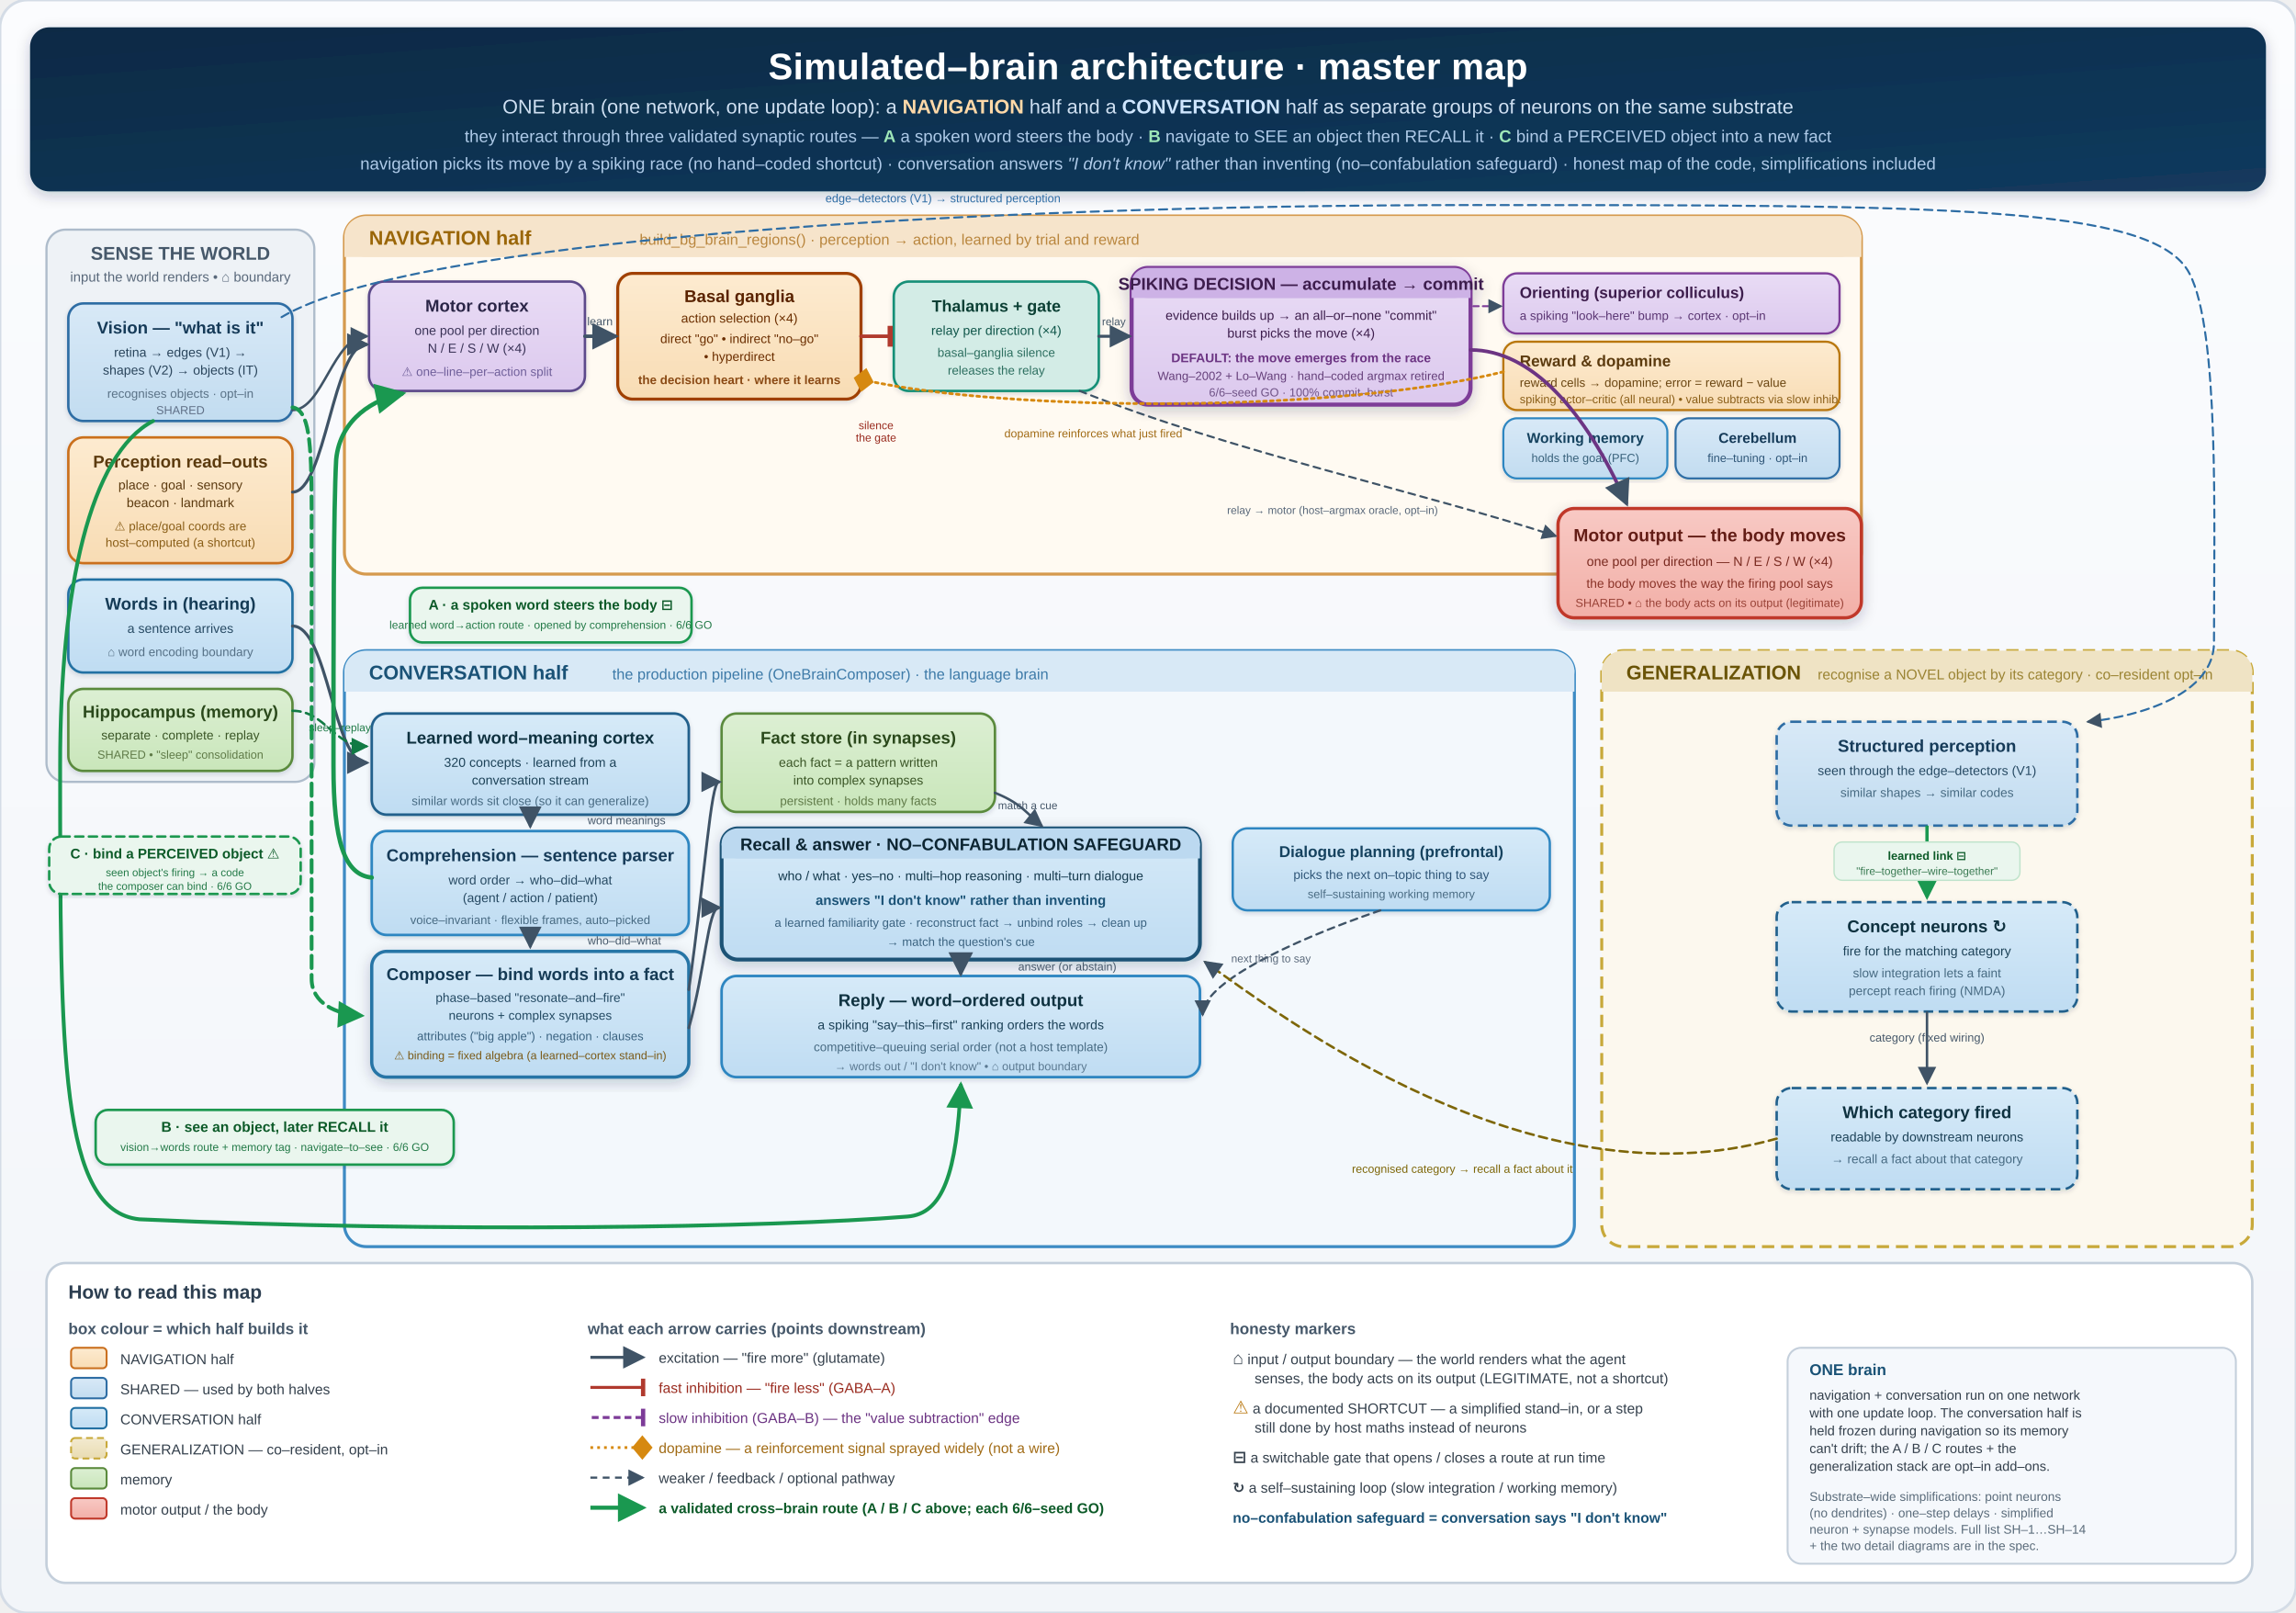
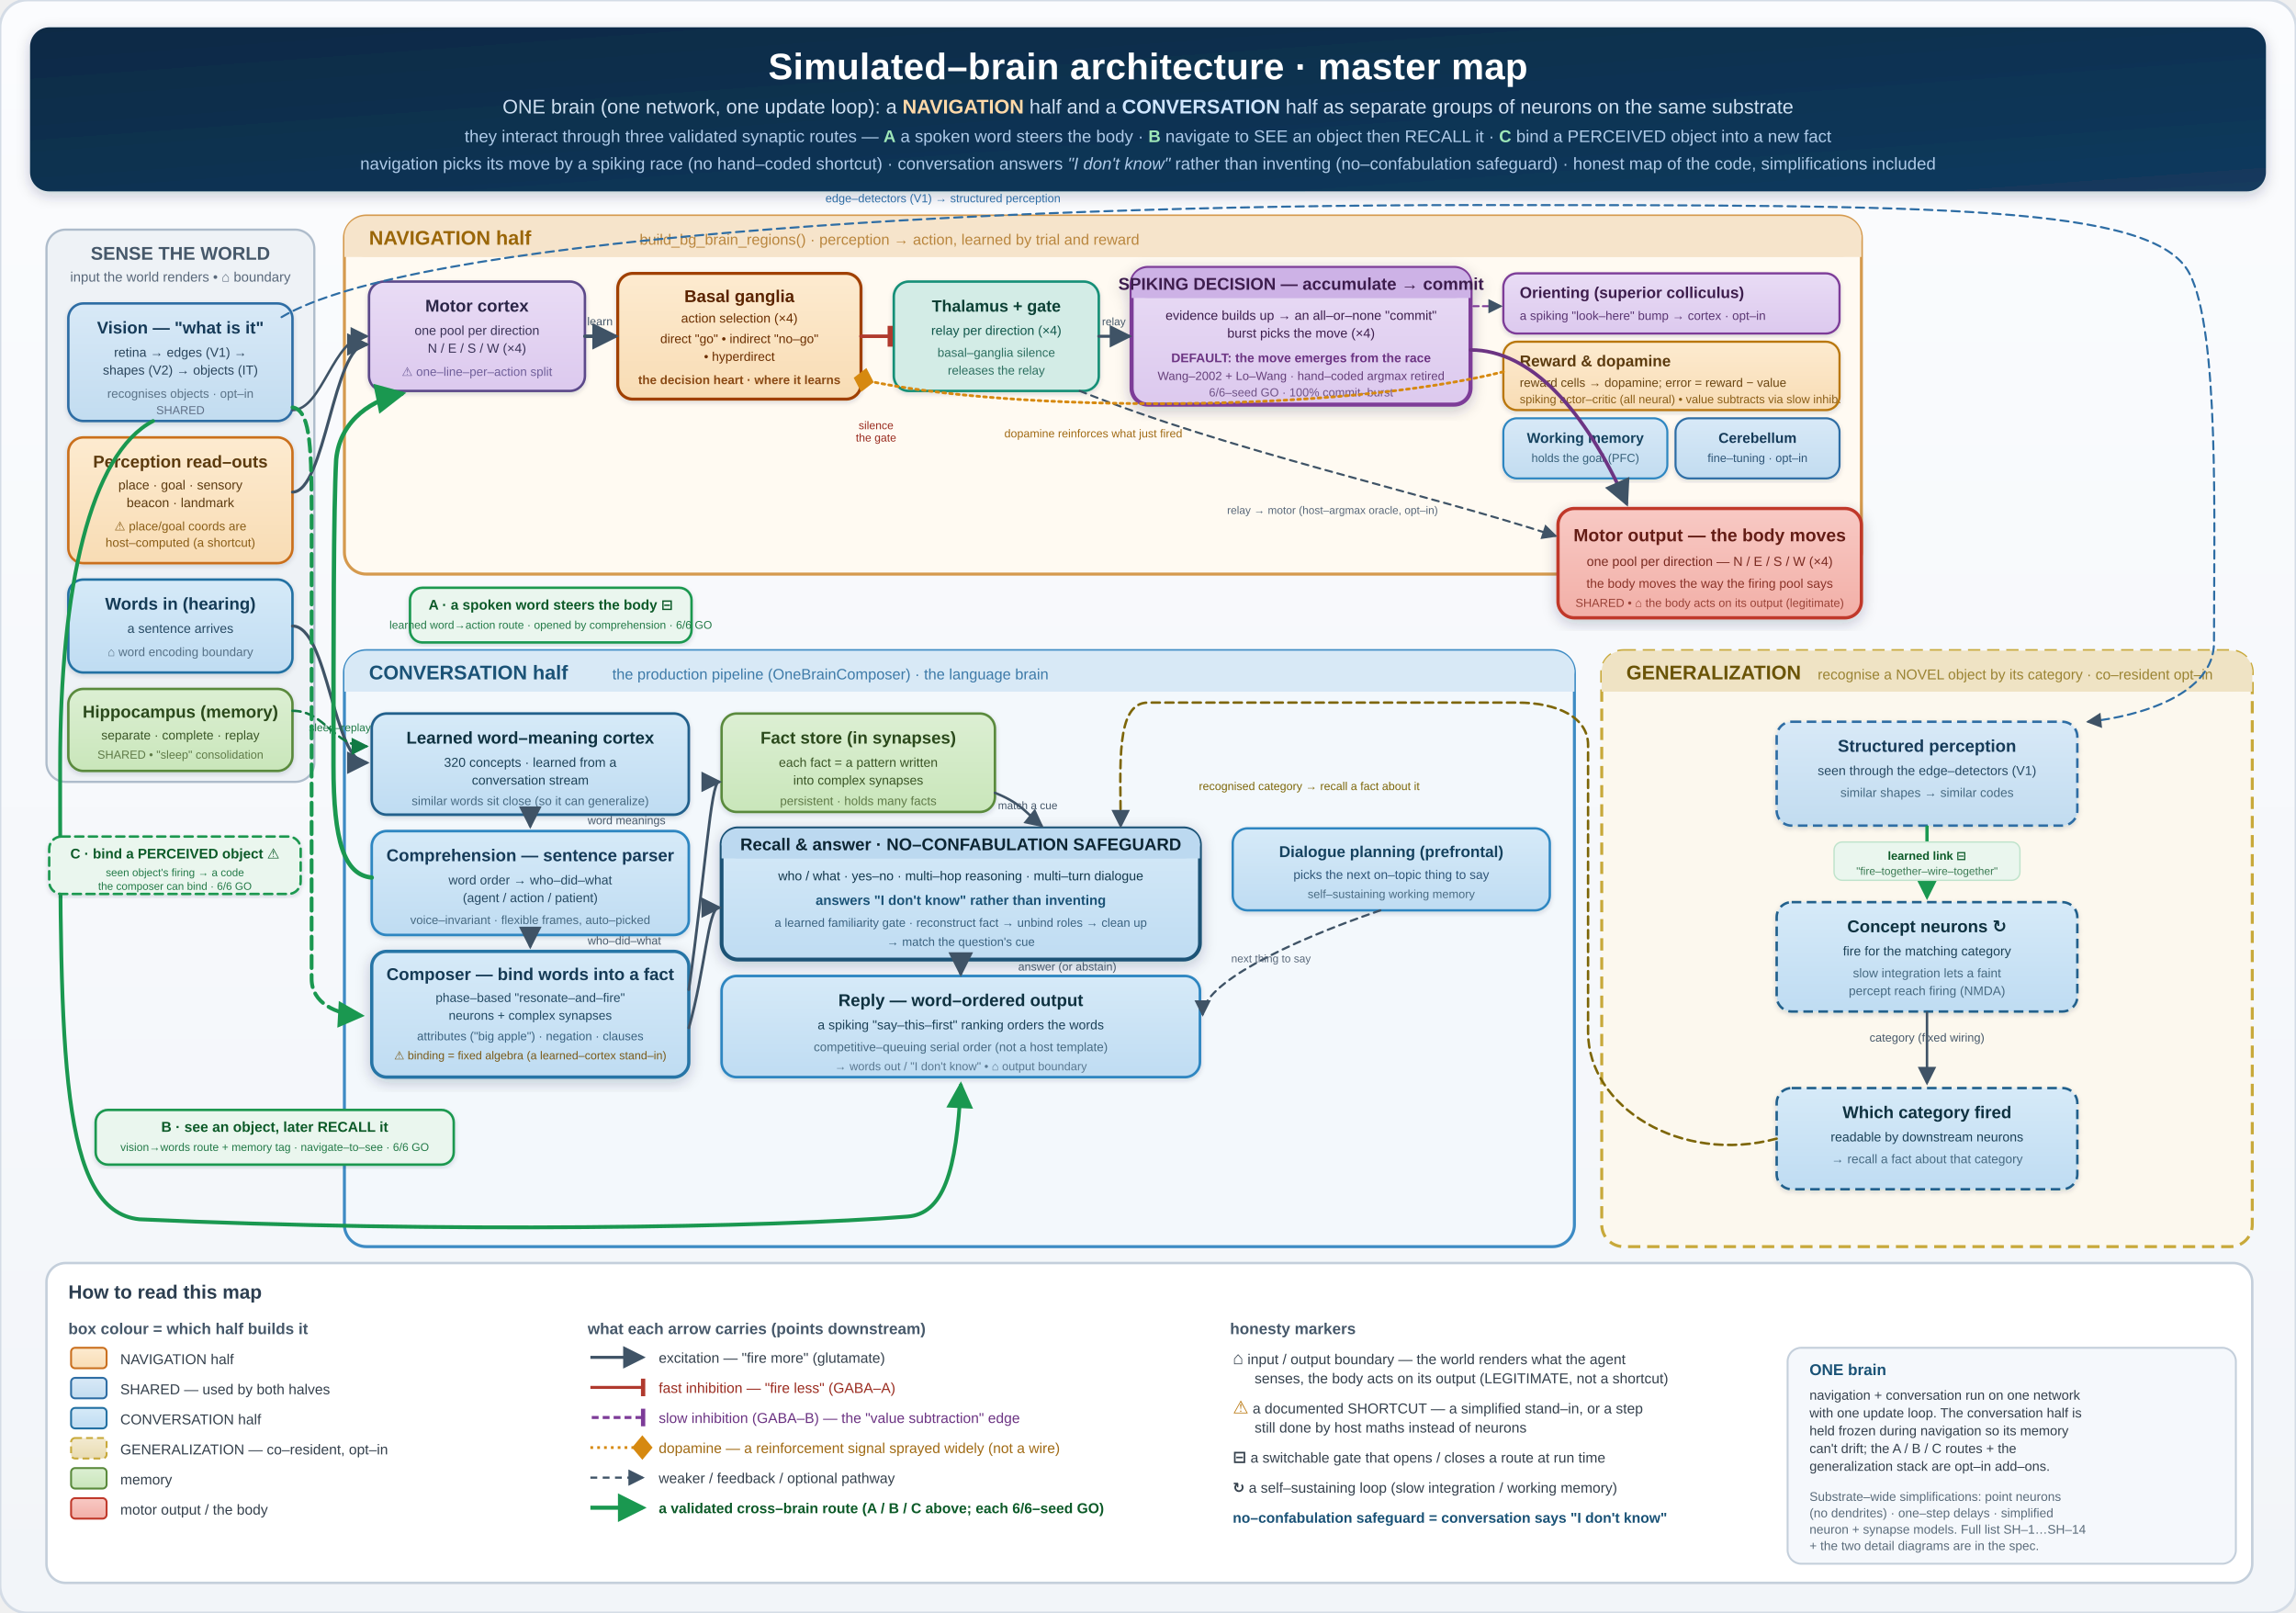
<svg xmlns="http://www.w3.org/2000/svg" viewBox="0 0 1680 1180" font-family="'Segoe UI','Helvetica Neue',Arial,sans-serif">
  <defs>
    <linearGradient id="gNav" x1="0" y1="0" x2="0" y2="1">
      <stop offset="0" stop-color="#fdebd0" />
      <stop offset="1" stop-color="#f8dcb4" />
    </linearGradient>
    <linearGradient id="gDec" x1="0" y1="0" x2="0" y2="1">
      <stop offset="0" stop-color="#e9dcf5" />
      <stop offset="1" stop-color="#dcc9ee" />
    </linearGradient>
    <linearGradient id="gMem" x1="0" y1="0" x2="0" y2="1">
      <stop offset="0" stop-color="#dcefd3" />
      <stop offset="1" stop-color="#c9e6ba" />
    </linearGradient>
    <linearGradient id="gPer" x1="0" y1="0" x2="0" y2="1">
      <stop offset="0" stop-color="#d8e9f7" />
      <stop offset="1" stop-color="#c2dcf0" />
    </linearGradient>
    <linearGradient id="gLang" x1="0" y1="0" x2="0" y2="1">
      <stop offset="0" stop-color="#d6eaf8" />
      <stop offset="1" stop-color="#bfdcf2" />
    </linearGradient>
    <linearGradient id="gMot" x1="0" y1="0" x2="0" y2="1">
      <stop offset="0" stop-color="#f8c9c4" />
      <stop offset="1" stop-color="#f2afa7" />
    </linearGradient>
    <linearGradient id="gGen" x1="0" y1="0" x2="0" y2="1">
      <stop offset="0" stop-color="#f3ead0" />
      <stop offset="1" stop-color="#e9dcb2" />
    </linearGradient>
    <linearGradient id="gHero" x1="0" y1="0" x2="1" y2="1">
      <stop offset="0" stop-color="#0b2a45" />
      <stop offset="1" stop-color="#123a5e" />
    </linearGradient>
    <linearGradient id="gPage" x1="0" y1="0" x2="0" y2="1">
      <stop offset="0" stop-color="#fbfcfe" />
      <stop offset="1" stop-color="#f2f5f9" />
    </linearGradient>
    <marker id="arrEx" viewBox="0 0 10 10" refX="8.5" refY="5" markerWidth="7.5" markerHeight="7.5" orient="auto">
      <path d="M0,0 L10,5 L0,10 z" fill="#3f5366" />
    </marker>
    <marker id="arrInh" viewBox="0 0 10 10" refX="1.5" refY="5" markerWidth="6.5" markerHeight="9" orient="auto">
      <rect x="0" y="0.5" width="2.2" height="9" fill="#b03a2e" />
    </marker>
    <marker id="arrSlow" viewBox="0 0 10 10" refX="1.5" refY="5" markerWidth="6.5" markerHeight="9" orient="auto">
      <rect x="0" y="0.5" width="2.2" height="9" fill="#7d3c98" />
    </marker>
    <marker id="arrDA" viewBox="0 0 12 12" refX="6" refY="6" markerWidth="9" markerHeight="9" orient="auto">
      <path d="M6,0 L11,6 L6,12 L1,6 z" fill="#d68910" />
    </marker>
    <marker id="arrX" viewBox="0 0 10 10" refX="8.5" refY="5" markerWidth="7" markerHeight="7" orient="auto">
      <path d="M0,0 L10,5 L0,10 z" fill="#1a9850" />
    </marker>
    <marker id="arrXr" viewBox="0 0 10 10" refX="8.5" refY="5" markerWidth="7" markerHeight="7" orient="auto">
      <path d="M0,0 L10,5 L0,10 z" fill="#117a44" />
    </marker>
    <filter id="soft" x="-8%" y="-8%" width="116%" height="116%">
      <feDropShadow dx="0" dy="1.4" stdDeviation="1.8" flood-color="#1a2a3a" flood-opacity="0.16" />
    </filter>
    <filter id="softLg" x="-12%" y="-12%" width="124%" height="124%">
      <feDropShadow dx="0" dy="3" stdDeviation="5" flood-color="#0b2240" flood-opacity="0.22" />
    </filter>
  </defs>
  <rect x="0" y="0" width="1680" height="1180" rx="20" fill="url(#gPage)" stroke="#d4dce6" stroke-width="2" />
  <g>
    <rect x="22" y="20" width="1636" height="120" rx="14" fill="url(#gHero)" filter="url(#softLg)" />
    <text x="840" y="58" text-anchor="middle" font-size="27" font-weight="700" fill="#ffffff" letter-spacing="0.2">Simulated–brain architecture · master map</text>
    <text x="840" y="83" text-anchor="middle" font-size="14.5" fill="#cfe0f2">ONE brain (one network, one update loop): a <tspan font-weight="700" fill="#ffd9a8">NAVIGATION</tspan> half and a <tspan font-weight="700" fill="#cfe6ff">CONVERSATION</tspan> half as separate groups of neurons on the same substrate</text>
    <text x="840" y="104" text-anchor="middle" font-size="12.5" fill="#aecae8">they interact through three validated synaptic routes — <tspan font-weight="700" fill="#9ee7b8">A</tspan> a spoken word steers the body · <tspan font-weight="700" fill="#9ee7b8">B</tspan> navigate to SEE an object then RECALL it · <tspan font-weight="700" fill="#9ee7b8">C</tspan> bind a PERCEIVED object into a new fact</text>
    <text x="840" y="124" text-anchor="middle" font-size="12.5" fill="#aecae8">navigation picks its move by a spiking race (no hand–coded shortcut) · conversation answers <tspan font-style="italic">"I don't know"</tspan> rather than inventing (no–confabulation safeguard) · honest map of the code, simplifications included</text>
  </g>
  <g>
    <rect x="34" y="168" width="196" height="404" rx="14" fill="#eef2f6" stroke="#aebccb" stroke-width="1.6" />
    <text x="132" y="190" text-anchor="middle" font-size="13.5" font-weight="700" fill="#46586a">SENSE THE WORLD</text>
    <text x="132" y="206" text-anchor="middle" font-size="10" fill="#59687a">input the world renders • ⌂ boundary</text>
    <g filter="url(#soft)">
      <rect x="50" y="222" width="164" height="86" rx="11" fill="url(#gPer)" stroke="#2e6da4" stroke-width="1.8" />
      <text x="132" y="244" text-anchor="middle" font-size="12.5" font-weight="700" fill="#163a59">Vision — "what is it"</text>
      <text x="132" y="261" text-anchor="middle" font-size="9.5" fill="#2a455c">retina → edges (V1) →</text>
      <text x="132" y="274" text-anchor="middle" font-size="9.5" fill="#2a455c">shapes (V2) → objects (IT)</text>
      <text x="132" y="291" text-anchor="middle" font-size="9" fill="#5a7287">recognises objects · opt–in</text>
      <text x="132" y="303" text-anchor="middle" font-size="8.5" fill="#5f6f86">SHARED</text>
    </g>
    <g filter="url(#soft)">
      <rect x="50" y="320" width="164" height="92" rx="11" fill="url(#gNav)" stroke="#ca6f1e" stroke-width="1.8" />
      <text x="132" y="342" text-anchor="middle" font-size="12.5" font-weight="700" fill="#5b3a10">Perception read–outs</text>
      <text x="132" y="358" text-anchor="middle" font-size="9.5" fill="#5b3a10">place · goal · sensory</text>
      <text x="132" y="371" text-anchor="middle" font-size="9.5" fill="#5b3a10">beacon · landmark</text>
      <text x="132" y="388" text-anchor="middle" font-size="9" fill="#8a5e18">⚠ place/goal coords are</text>
      <text x="132" y="400" text-anchor="middle" font-size="9" fill="#8a5e18">host–computed (a shortcut)</text>
    </g>
    <g filter="url(#soft)">
      <rect x="50" y="424" width="164" height="68" rx="11" fill="url(#gLang)" stroke="#2471a3" stroke-width="1.8" />
      <text x="132" y="446" text-anchor="middle" font-size="12.5" font-weight="700" fill="#123a55">Words in (hearing)</text>
      <text x="132" y="463" text-anchor="middle" font-size="9.5" fill="#274a63">a sentence arrives</text>
      <text x="132" y="480" text-anchor="middle" font-size="9" fill="#557086">⌂ word encoding boundary</text>
    </g>
    <g filter="url(#soft)">
      <rect x="50" y="504" width="164" height="60" rx="11" fill="url(#gMem)" stroke="#5a8a3c" stroke-width="1.8" />
      <text x="132" y="525" text-anchor="middle" font-size="12.5" font-weight="700" fill="#2c4a1c">Hippocampus (memory)</text>
      <text x="132" y="541" text-anchor="middle" font-size="9.3" fill="#3a5526">separate · complete · replay</text>
      <text x="132" y="555" text-anchor="middle" font-size="8.5" fill="#5f7a47">SHARED • "sleep" consolidation</text>
    </g>
  </g>
  <g>
    <rect x="252" y="158" width="1110" height="262" rx="16" fill="#fffaf2" stroke="#d59a4e" stroke-width="2.2" />
    <rect x="252" y="158" width="1110" height="30" rx="16" fill="#f6e4cb" />
    <rect x="252" y="172" width="1110" height="16" fill="#f6e4cb" />
    <text x="270" y="179" font-size="14.5" font-weight="700" fill="#9a6608">NAVIGATION half</text>
    <text x="468" y="179" font-size="11" fill="#b9863e">build_bg_brain_regions()  ·  perception → action, learned by trial and reward</text>
    <g filter="url(#soft)">
      <rect x="270" y="206" width="158" height="80" rx="11" fill="url(#gDec)" stroke="#5b4a8a" stroke-width="1.8" />
      <text x="349" y="228" text-anchor="middle" font-size="12.5" font-weight="700" fill="#2c2547">Motor cortex</text>
      <text x="349" y="245" text-anchor="middle" font-size="9.5" fill="#3a3357">one pool per direction</text>
      <text x="349" y="258" text-anchor="middle" font-size="9.5" fill="#3a3357">N / E / S / W  (×4)</text>
      <text x="349" y="275" text-anchor="middle" font-size="9" fill="#6f5f9a">⚠ one–line–per–action split</text>
    </g>
    <g filter="url(#soft)">
      <rect x="452" y="200" width="178" height="92" rx="11" fill="url(#gNav)" stroke="#a04000" stroke-width="2.2" />
      <text x="541" y="221" text-anchor="middle" font-size="12.5" font-weight="700" fill="#5a2400">Basal ganglia</text>
      <text x="541" y="236" text-anchor="middle" font-size="9.5" fill="#6b2e00">action selection (×4)</text>
      <text x="541" y="251" text-anchor="middle" font-size="9.3" fill="#6b2e00">direct "go" • indirect "no–go"</text>
      <text x="541" y="264" text-anchor="middle" font-size="9.3" fill="#6b2e00">• hyperdirect</text>
      <text x="541" y="281" text-anchor="middle" font-size="9" font-weight="700" fill="#8a4a14">the decision heart · where it learns</text>
    </g>
    <g filter="url(#soft)">
      <rect x="654" y="206" width="150" height="80" rx="11" fill="#d3ece6" stroke="#148f77" stroke-width="1.8" />
      <text x="729" y="228" text-anchor="middle" font-size="12" font-weight="700" fill="#0a4034">Thalamus + gate</text>
      <text x="729" y="245" text-anchor="middle" font-size="9.5" fill="#10564a">relay per direction (×4)</text>
      <text x="729" y="261" text-anchor="middle" font-size="9" fill="#2d6f60">basal–ganglia silence</text>
      <text x="729" y="274" text-anchor="middle" font-size="9" fill="#2d6f60">releases the relay</text>
    </g>
    <g filter="url(#softLg)">
      <rect x="828" y="196" width="248" height="100" rx="12" fill="url(#gDec)" stroke="#7d3c98" stroke-width="3" />
      <rect x="828" y="196" width="248" height="22" rx="12" fill="#cdb2e6" />
      <rect x="828" y="207" width="248" height="11" fill="#cdb2e6" />
      <text x="952" y="212" text-anchor="middle" font-size="12.5" font-weight="700" fill="#3e1f4d">SPIKING DECISION — accumulate → commit</text>
      <text x="952" y="234" text-anchor="middle" font-size="9.6" fill="#3e1f4d">evidence builds up → an all–or–none "commit"</text>
      <text x="952" y="247" text-anchor="middle" font-size="9.6" fill="#3e1f4d">burst picks the move  (×4)</text>
      <text x="952" y="265" text-anchor="middle" font-size="9.3" font-weight="700" fill="#6c3483">DEFAULT: the move emerges from the race</text>
      <text x="952" y="278" text-anchor="middle" font-size="8.8" fill="#653f7a">Wang–2002 + Lo–Wang · hand–coded argmax retired</text>
      <text x="952" y="290" text-anchor="middle" font-size="8.6" fill="#6f5286">6/6–seed GO · 100% commit–burst</text>
    </g>
    <g filter="url(#soft)">
      <rect x="1100" y="200" width="246" height="44" rx="10" fill="url(#gDec)" stroke="#7d3c98" stroke-width="1.6" />
      <text x="1112" y="218" font-size="11.5" font-weight="700" fill="#3e1f4d">Orienting (superior colliculus)</text>
      <text x="1112" y="234" font-size="9" fill="#5b3673">a spiking "look–here" bump → cortex · opt–in</text>
    </g>
    <g filter="url(#soft)">
      <rect x="1100" y="250" width="246" height="50" rx="10" fill="url(#gNav)" stroke="#b9770e" stroke-width="1.6" />
      <text x="1112" y="268" font-size="11.5" font-weight="700" fill="#5b3a10">Reward &amp; dopamine</text>
      <text x="1112" y="283" font-size="9" fill="#6b4612">reward cells → dopamine; error = reward − value</text>
      <text x="1112" y="295" font-size="8.6" fill="#8a5e18">spiking actor–critic (all neural) • value subtracts via slow inhib.</text>
    </g>
    <g filter="url(#soft)">
      <rect x="1100" y="306" width="120" height="44" rx="10" fill="url(#gPer)" stroke="#2e86c1" stroke-width="1.5" />
      <text x="1160" y="324" text-anchor="middle" font-size="10.5" font-weight="700" fill="#16435f">Working memory</text>
      <text x="1160" y="338" text-anchor="middle" font-size="8.6" fill="#37607a">holds the goal (PFC)</text>
    </g>
    <g filter="url(#soft)">
      <rect x="1226" y="306" width="120" height="44" rx="10" fill="url(#gPer)" stroke="#2e6da4" stroke-width="1.5" />
      <text x="1286" y="324" text-anchor="middle" font-size="10.5" font-weight="700" fill="#163a59">Cerebellum</text>
      <text x="1286" y="338" text-anchor="middle" font-size="8.6" fill="#2e5577">fine–tuning · opt–in</text>
    </g>
  </g>
  <g filter="url(#softLg)">
    <rect x="1140" y="372" width="222" height="80" rx="12" fill="url(#gMot)" stroke="#c0392b" stroke-width="2.4" />
    <text x="1251" y="396" text-anchor="middle" font-size="13" font-weight="700" fill="#641e16">Motor output — the body moves</text>
    <text x="1251" y="414" text-anchor="middle" font-size="9.6" fill="#7a2a20">one pool per direction — N / E / S / W (×4)</text>
    <text x="1251" y="430" text-anchor="middle" font-size="9.3" fill="#8a3328">the body moves the way the firing pool says</text>
    <text x="1251" y="444" text-anchor="middle" font-size="8.6" fill="#9a4338">SHARED • ⌂ the body acts on its output (legitimate)</text>
  </g>
  <g>
    <rect x="252" y="476" width="900" height="436" rx="16" fill="#f3f8fc" stroke="#3d8bc4" stroke-width="2.2" />
    <rect x="252" y="476" width="900" height="30" rx="16" fill="#d8e9f6" />
    <rect x="252" y="490" width="900" height="16" fill="#d8e9f6" />
    <text x="270" y="497" font-size="14.5" font-weight="700" fill="#1a5276">CONVERSATION half</text>
    <text x="448" y="497" font-size="11" fill="#3d7aa8">the production pipeline (OneBrainComposer) · the language brain</text>
    <g filter="url(#soft)">
      <rect x="272" y="522" width="232" height="74" rx="11" fill="url(#gLang)" stroke="#21618c" stroke-width="1.9" />
      <text x="388" y="544" text-anchor="middle" font-size="12.5" font-weight="700" fill="#10303f">Learned word–meaning cortex</text>
      <text x="388" y="561" text-anchor="middle" font-size="9.5" fill="#1d4258">320 concepts · learned from a</text>
      <text x="388" y="574" text-anchor="middle" font-size="9.5" fill="#1d4258">conversation stream</text>
      <text x="388" y="589" text-anchor="middle" font-size="9" fill="#476a82">similar words sit close (so it can generalize)</text>
    </g>
    <g filter="url(#soft)">
      <rect x="272" y="608" width="232" height="76" rx="11" fill="url(#gLang)" stroke="#2e86c1" stroke-width="1.9" />
      <text x="388" y="630" text-anchor="middle" font-size="12.5" font-weight="700" fill="#163a59">Comprehension — sentence parser</text>
      <text x="388" y="647" text-anchor="middle" font-size="9.4" fill="#274a63">word order → who–did–what</text>
      <text x="388" y="660" text-anchor="middle" font-size="9.4" fill="#274a63">(agent / action / patient)</text>
      <text x="388" y="676" text-anchor="middle" font-size="8.8" fill="#476a82">voice–invariant · flexible frames, auto–picked</text>
    </g>
    <g filter="url(#softLg)">
      <rect x="272" y="696" width="232" height="92" rx="11" fill="url(#gLang)" stroke="#2874a6" stroke-width="2.4" />
      <text x="388" y="717" text-anchor="middle" font-size="12.5" font-weight="700" fill="#143a54">Composer — bind words into a fact</text>
      <text x="388" y="733" text-anchor="middle" font-size="9.2" fill="#244a63">phase–based "resonate–and–fire"</text>
      <text x="388" y="746" text-anchor="middle" font-size="9.2" fill="#244a63">neurons + complex synapses</text>
      <text x="388" y="761" text-anchor="middle" font-size="8.8" fill="#3a6280">attributes ("big apple") · negation · clauses</text>
      <text x="388" y="775" text-anchor="middle" font-size="8.4" fill="#7a5a18">⚠ binding = fixed algebra (a learned–cortex stand–in)</text>
    </g>
    <g filter="url(#soft)">
      <rect x="528" y="522" width="200" height="72" rx="11" fill="url(#gMem)" stroke="#5a8a3c" stroke-width="1.8" />
      <text x="628" y="544" text-anchor="middle" font-size="12.5" font-weight="700" fill="#2c4a1c">Fact store (in synapses)</text>
      <text x="628" y="561" text-anchor="middle" font-size="9.4" fill="#3a5526">each fact = a pattern written</text>
      <text x="628" y="574" text-anchor="middle" font-size="9.4" fill="#3a5526">into complex synapses</text>
      <text x="628" y="589" text-anchor="middle" font-size="9" fill="#5f7a47">persistent · holds many facts</text>
    </g>
    <g filter="url(#softLg)">
      <rect x="528" y="606" width="350" height="96" rx="12" fill="url(#gLang)" stroke="#1a5276" stroke-width="2.8" />
      <rect x="528" y="606" width="350" height="22" rx="12" fill="#bcd9f0" />
      <rect x="528" y="617" width="350" height="11" fill="#bcd9f0" />
      <text x="703" y="622" text-anchor="middle" font-size="12.5" font-weight="700" fill="#0c2533">Recall &amp; answer · NO–CONFABULATION SAFEGUARD</text>
      <text x="703" y="644" text-anchor="middle" font-size="9.5" fill="#13384c">who / what · yes–no · multi–hop reasoning · multi–turn dialogue</text>
      <text x="703" y="662" text-anchor="middle" font-size="10" font-weight="700" fill="#1a5276">answers "I don't know" rather than inventing</text>
      <text x="703" y="678" text-anchor="middle" font-size="8.8" fill="#3a6280">a learned familiarity gate · reconstruct fact → unbind roles → clean up</text>
      <text x="703" y="692" text-anchor="middle" font-size="8.8" fill="#3a6280">→ match the question's cue</text>
    </g>
    <g filter="url(#soft)">
      <rect x="902" y="606" width="232" height="60" rx="11" fill="url(#gLang)" stroke="#2e86c1" stroke-width="1.7" />
      <text x="1018" y="627" text-anchor="middle" font-size="11.5" font-weight="700" fill="#16435f">Dialogue planning (prefrontal)</text>
      <text x="1018" y="643" text-anchor="middle" font-size="9.2" fill="#2e5577">picks the next on–topic thing to say</text>
      <text x="1018" y="657" text-anchor="middle" font-size="8.6" fill="#4a6c84">self–sustaining working memory</text>
    </g>
    <g filter="url(#soft)">
      <rect x="528" y="714" width="350" height="74" rx="11" fill="url(#gLang)" stroke="#2e86c1" stroke-width="1.9" />
      <text x="703" y="736" text-anchor="middle" font-size="12.5" font-weight="700" fill="#10303f">Reply — word–ordered output</text>
      <text x="703" y="753" text-anchor="middle" font-size="9.5" fill="#1d4258">a spiking "say–this–first" ranking orders the words</text>
      <text x="703" y="769" text-anchor="middle" font-size="9" fill="#476a82">competitive–queuing serial order (not a host template)</text>
      <text x="703" y="783" text-anchor="middle" font-size="8.6" fill="#5a7890">→ words out / "I don't know" • ⌂ output boundary</text>
    </g>
  </g>
  <g>
    <rect x="1172" y="476" width="476" height="436" rx="16" fill="#fcf8ee" stroke="#c8a93a" stroke-width="2.2" stroke-dasharray="9 5" />
    <rect x="1172" y="476" width="476" height="30" rx="16" fill="#efe3c4" />
    <rect x="1172" y="490" width="476" height="16" fill="#efe3c4" />
    <text x="1190" y="497" font-size="14.5" font-weight="700" fill="#6a5407">GENERALIZATION</text>
    <text x="1330" y="497" font-size="10.5" fill="#9a8332">recognise a NOVEL object by its category · co–resident opt–in</text>
    <g filter="url(#soft)">
      <rect x="1300" y="528" width="220" height="76" rx="11" fill="url(#gPer)" stroke="#2e6da4" stroke-width="1.8" stroke-dasharray="7 4" />
      <text x="1410" y="550" text-anchor="middle" font-size="12.5" font-weight="700" fill="#163a59">Structured perception</text>
      <text x="1410" y="567" text-anchor="middle" font-size="9.5" fill="#274a63">seen through the edge–detectors (V1)</text>
      <text x="1410" y="583" text-anchor="middle" font-size="9.2" fill="#476a82">similar shapes → similar codes</text>
    </g>
    <g filter="url(#soft)">
      <rect x="1300" y="660" width="220" height="80" rx="11" fill="url(#gLang)" stroke="#21618c" stroke-width="1.8" stroke-dasharray="7 4" />
      <text x="1410" y="682" text-anchor="middle" font-size="12.5" font-weight="700" fill="#10303f">Concept neurons  ↻</text>
      <text x="1410" y="699" text-anchor="middle" font-size="9.5" fill="#1d4258">fire for the matching category</text>
      <text x="1410" y="715" text-anchor="middle" font-size="9.2" fill="#476a82">slow integration lets a faint</text>
      <text x="1410" y="728" text-anchor="middle" font-size="9.2" fill="#476a82">percept reach firing (NMDA)</text>
    </g>
    <g filter="url(#soft)">
      <rect x="1300" y="796" width="220" height="74" rx="11" fill="url(#gLang)" stroke="#21618c" stroke-width="1.8" stroke-dasharray="7 4" />
      <text x="1410" y="818" text-anchor="middle" font-size="12.5" font-weight="700" fill="#10303f">Which category fired</text>
      <text x="1410" y="835" text-anchor="middle" font-size="9.5" fill="#1d4258">readable by downstream neurons</text>
      <text x="1410" y="851" text-anchor="middle" font-size="9.2" fill="#476a82">→ recall a fact about that category</text>
    </g>
    <path d="M1410,604 L1410,656" fill="none" stroke="#1a9850" stroke-width="2.4" marker-end="url(#arrX)" />
    <rect x="1342" y="616" width="136" height="28" rx="6" fill="#eaf6ee" stroke="#bfe3cb" stroke-width="1" />
    <text x="1410" y="629" text-anchor="middle" font-size="8.6" font-weight="700" fill="#0c5a28">learned link ⊟</text>
    <text x="1410" y="640" text-anchor="middle" font-size="8" fill="#3a7a52">"fire–together–wire–together"</text>
    <path d="M1410,740 L1410,792" fill="none" stroke="#3f5366" stroke-width="1.8" marker-end="url(#arrEx)" />
    <text x="1410" y="762" text-anchor="middle" font-size="8.6" fill="#46586a">category (fixed wiring)</text>
  </g>
  <g fill="none" stroke-linecap="round">
    <path d="M214,300 C236,300 244,246 268,246" stroke="#3f5366" stroke-width="1.8" marker-end="url(#arrEx)" />
    <path d="M214,360 C238,360 244,252 268,252" stroke="#3f5366" stroke-width="2.2" marker-end="url(#arrEx)" />
    <path d="M214,458 C240,458 244,558 268,558" stroke="#3f5366" stroke-width="2.2" marker-end="url(#arrEx)" />
    <path d="M428,246 L450,246" stroke="#3f5366" stroke-width="2.6" marker-end="url(#arrEx)" />
    <text x="439" y="238" text-anchor="middle" font-size="8.4" fill="#46586a">learn</text>
    <path d="M630,246 L652,246" stroke="#b03a2e" stroke-width="2.6" marker-end="url(#arrInh)" />
    <text x="641" y="314" text-anchor="middle" font-size="8.2" fill="#9a2c20">silence</text>
    <text x="641" y="323" text-anchor="middle" font-size="8.2" fill="#9a2c20">the gate</text>
    <path d="M804,246 L826,246" stroke="#3f5366" stroke-width="2.2" marker-end="url(#arrEx)" />
    <text x="815" y="238" text-anchor="middle" font-size="8" fill="#46586a">relay</text>
    <path d="M1076,256 C1120,256 1160,300 1190,368" stroke="#6c3483" stroke-width="2.6" marker-end="url(#arrEx)" />
    <path d="M790,286 C900,330 1040,360 1138,392" stroke="#3f5366" stroke-width="1.5" stroke-dasharray="5 4" marker-end="url(#arrEx)" />
    <text x="975" y="376" text-anchor="middle" font-size="8" fill="#59687a">relay → motor (host–argmax oracle, opt–in)</text>
    <path d="M1078,224 L1098,224" stroke="#7d3c98" stroke-width="1.4" stroke-dasharray="4 3" marker-end="url(#arrEx)" />
    <path d="M1100,272 C980,302 740,302 632,278" stroke="#d68910" stroke-width="2" stroke-dasharray="2 3" marker-end="url(#arrDA)" />
    <text x="800" y="320" text-anchor="middle" font-size="8.4" fill="#a06a14">dopamine reinforces what just fired</text>
    <path d="M388,596 L388,604" stroke="#3f5366" stroke-width="2.2" marker-end="url(#arrEx)" />
    <text x="430" y="603" font-size="8.4" fill="#46586a">word meanings</text>
    <path d="M388,684 L388,692" stroke="#3f5366" stroke-width="2.2" marker-end="url(#arrEx)" />
    <text x="430" y="691" font-size="8.4" fill="#46586a">who–did–what</text>
    <path d="M504,724 C516,640 520,572 526,572" stroke="#3f5366" stroke-width="2" marker-end="url(#arrEx)" />
    <path d="M504,752 C516,710 518,664 526,664" stroke="#3f5366" stroke-width="2" marker-end="url(#arrEx)" />
    <path d="M728,580 C748,588 752,596 762,604" stroke="#3f5366" stroke-width="1.8" marker-end="url(#arrEx)" />
    <text x="752" y="592" text-anchor="middle" font-size="8" fill="#46586a">match a cue</text>
    <path d="M703,702 L703,712" stroke="#3f5366" stroke-width="2.4" marker-end="url(#arrEx)" />
    <text x="745" y="710" font-size="8.4" fill="#46586a">answer (or abstain)</text>
    <path d="M1010,666 C940,690 880,720 880,742" stroke="#3f5366" stroke-width="1.6" stroke-dasharray="5 4" marker-end="url(#arrEx)" />
    <text x="930" y="704" text-anchor="middle" font-size="8" fill="#59687a">next thing to say</text>
    <path d="M214,520 C238,520 244,546 268,546" stroke="#117a44" stroke-width="1.8" stroke-dasharray="6 4" marker-end="url(#arrXr)" />
    <text x="226" y="535" font-size="8" fill="#1e7a46">sleep–replay</text>
  </g>
  <g fill="none" stroke-linecap="round">
    <path d="M272,642 C252,640 244,616 244,560 C244,470 244,372 246,336 C249,306 274,292 294,288" stroke="#1a9850" stroke-width="3.2" marker-end="url(#arrX)" />
    <path d="M214,298 C226,300 228,322 228,372 C228,520 228,672 228,716 C228,734 246,742 264,743" stroke="#1a9850" stroke-width="2.8" stroke-dasharray="9 5" marker-end="url(#arrX)" />
    <path d="M112,308 C66,332 44,430 44,560 C44,772 44,886 102,892 C320,902 566,898 664,890 C690,888 700,858 703,794" stroke="#1a9850" stroke-width="2.8" marker-end="url(#arrX)" />
    <g>
      <rect x="300" y="430" width="206" height="40" rx="9" fill="#eaf6ee" stroke="#1a9850" stroke-width="1.8" filter="url(#soft)" />
      <text x="403" y="446" text-anchor="middle" font-size="10.3" font-weight="700" fill="#0c5a28">A · a spoken word steers the body ⊟</text>
      <text x="403" y="460" text-anchor="middle" font-size="8.2" fill="#247a48">learned word→action route · opened by comprehension · 6/6 GO</text>
    </g>
    <g>
      <rect x="36" y="612" width="184" height="42" rx="9" fill="#eaf6ee" stroke="#1a9850" stroke-width="1.8" stroke-dasharray="6 4" filter="url(#soft)" />
      <text x="128" y="628" text-anchor="middle" font-size="10.2" font-weight="700" fill="#0c5a28">C · bind a PERCEIVED object ⚠</text>
      <text x="128" y="641" text-anchor="middle" font-size="7.9" fill="#247a48">seen object's firing → a code</text>
      <text x="128" y="651" text-anchor="middle" font-size="7.9" fill="#247a48">the composer can bind · 6/6 GO</text>
    </g>
    <g>
      <rect x="70" y="812" width="262" height="40" rx="9" fill="#eaf6ee" stroke="#1a9850" stroke-width="1.8" filter="url(#soft)" />
      <text x="201" y="828" text-anchor="middle" font-size="10.5" font-weight="700" fill="#0c5a28">B · see an object, later RECALL it</text>
      <text x="201" y="842" text-anchor="middle" font-size="8.2" fill="#247a48">vision→words route + memory tag · navigate–to–see · 6/6 GO</text>
    </g>
    <path d="M206,232 C300,176 700,150 1080,150 C1420,150 1576,150 1602,200 C1624,242 1620,380 1620,470 C1620,508 1566,524 1528,528" stroke="#2e6da4" stroke-width="1.5" stroke-dasharray="6 4" marker-end="url(#arrEx)" />
    <text x="690" y="148" text-anchor="middle" font-size="8.6" fill="#2e6da4">edge–detectors (V1) → structured perception</text>
-     <path d="M1300,833 C1120,884 936,742 882,704" stroke="#7d6608" stroke-width="1.8" stroke-dasharray="6 4" marker-end="url(#arrEx)" />
-     <text x="1070" y="858" text-anchor="middle" font-size="8.4" fill="#7d6608">recognised category → recall a fact about it</text>
+     <path d="M1300,833 C1230,852 1162,810 1162,755 L1162,545 C1162,525 1140,514 1110,514 L840,514 C816,514 820,560 820,604" stroke="#7d6608" stroke-width="1.8" stroke-dasharray="6 4" marker-end="url(#arrEx)" />
+     <text x="958" y="578" text-anchor="middle" font-size="8.4" fill="#7d6608">recognised category → recall a fact about it</text>
  </g>
  <g>
    <rect x="34" y="924" width="1614" height="234" rx="14" fill="#ffffff" stroke="#c4cfdb" stroke-width="1.8" />
    <text x="50" y="950" font-size="14" font-weight="700" fill="#2c3e50">How to read this map</text>
    <text x="50" y="976" font-size="11.5" font-weight="700" fill="#46586a">box colour = which half builds it</text>
    <g font-size="10.5" fill="#34404c">
      <rect x="52" y="986" width="26" height="15" rx="3" fill="url(#gNav)" stroke="#ca6f1e" stroke-width="1.4" />
      <text x="88" y="998">NAVIGATION half</text>
      <rect x="52" y="1008" width="26" height="15" rx="3" fill="url(#gPer)" stroke="#2e6da4" stroke-width="1.4" />
      <text x="88" y="1020">SHARED — used by both halves</text>
      <rect x="52" y="1030" width="26" height="15" rx="3" fill="url(#gLang)" stroke="#2471a3" stroke-width="1.4" />
      <text x="88" y="1042">CONVERSATION half</text>
      <rect x="52" y="1052" width="26" height="15" rx="3" fill="url(#gGen)" stroke="#c8a93a" stroke-width="1.4" stroke-dasharray="5 3" />
      <text x="88" y="1064">GENERALIZATION — co–resident, opt–in</text>
      <rect x="52" y="1074" width="26" height="15" rx="3" fill="url(#gMem)" stroke="#5a8a3c" stroke-width="1.4" />
      <text x="88" y="1086">memory</text>
      <rect x="52" y="1096" width="26" height="15" rx="3" fill="url(#gMot)" stroke="#c0392b" stroke-width="1.4" />
      <text x="88" y="1108">motor output / the body</text>
    </g>
    <text x="430" y="976" font-size="11.5" font-weight="700" fill="#46586a">what each arrow carries (points downstream)</text>
    <g font-size="10.5" fill="#34404c">
      <line x1="432" y1="993" x2="470" y2="993" stroke="#3f5366" stroke-width="2.2" marker-end="url(#arrEx)" />
      <text x="482" y="997">excitation — "fire more" (glutamate)</text>
      <line x1="470" y1="1015" x2="432" y2="1015" stroke="#b03a2e" stroke-width="2.2" marker-start="url(#arrInh)" />
      <text x="482" y="1019" fill="#9a2c20">fast inhibition — "fire less" (GABA–A)</text>
      <line x1="470" y1="1037" x2="432" y2="1037" stroke="#7d3c98" stroke-width="2.2" stroke-dasharray="5 3" marker-start="url(#arrSlow)" />
      <text x="482" y="1041" fill="#6c3483">slow inhibition (GABA–B) — the "value subtraction" edge</text>
      <line x1="432" y1="1059" x2="470" y2="1059" stroke="#d68910" stroke-width="2" stroke-dasharray="2 3" marker-end="url(#arrDA)" />
      <text x="482" y="1063" fill="#a06a14">dopamine — a reinforcement signal sprayed widely (not a wire)</text>
      <line x1="432" y1="1081" x2="470" y2="1081" stroke="#3f5366" stroke-width="1.6" stroke-dasharray="5 4" marker-end="url(#arrEx)" />
      <text x="482" y="1085">weaker / feedback / optional pathway</text>
      <line x1="432" y1="1103" x2="470" y2="1103" stroke="#1a9850" stroke-width="3" marker-end="url(#arrX)" />
      <text x="482" y="1107" fill="#0c5a28" font-weight="700">a validated cross–brain route (A / B / C above; each 6/6–seed GO)</text>
    </g>
    <text x="900" y="976" font-size="11.5" font-weight="700" fill="#46586a">honesty markers</text>
    <g font-size="10.5" fill="#34404c">
      <text x="902" y="998">
        <tspan font-size="13">⌂</tspan>  input / output boundary — the world renders what the agent</text>
      <text x="918" y="1012">senses, the body acts on its output (LEGITIMATE, not a shortcut)</text>
      <text x="902" y="1034">
        <tspan font-size="13" fill="#b9770e" font-weight="700">⚠</tspan>  a documented SHORTCUT — a simplified stand–in, or a step</text>
      <text x="918" y="1048">still done by host maths instead of neurons</text>
      <text x="902" y="1070">
        <tspan font-size="12" font-weight="700">⊟</tspan>  a switchable gate that opens / closes a route at run time</text>
      <text x="902" y="1092">
        <tspan font-weight="700">↻</tspan>  a self–sustaining loop (slow integration / working memory)</text>
      <text x="902" y="1114" font-weight="700" fill="#1a5276">no–confabulation safeguard = conversation says "I don't know"</text>
    </g>
    <g>
      <rect x="1308" y="986" width="328" height="158" rx="10" fill="#f5f8fc" stroke="#c4cfdb" stroke-width="1.4" />
      <text x="1324" y="1006" font-size="11.5" font-weight="700" fill="#1a5276">ONE brain</text>
      <text x="1324" y="1024" font-size="9.8" fill="#34404c">navigation + conversation run on one network</text>
      <text x="1324" y="1037" font-size="9.8" fill="#34404c">with one update loop. The conversation half is</text>
      <text x="1324" y="1050" font-size="9.8" fill="#34404c">held frozen during navigation so its memory</text>
      <text x="1324" y="1063" font-size="9.8" fill="#34404c">can't drift; the A / B / C routes + the</text>
      <text x="1324" y="1076" font-size="9.8" fill="#34404c">generalization stack are opt–in add–ons.</text>
      <text x="1324" y="1098" font-size="9.2" fill="#5a6b7a">Substrate–wide simplifications: point neurons</text>
      <text x="1324" y="1110" font-size="9.2" fill="#5a6b7a">(no dendrites) · one–step delays · simplified</text>
      <text x="1324" y="1122" font-size="9.2" fill="#5a6b7a">neuron + synapse models. Full list SH–1…SH–14</text>
      <text x="1324" y="1134" font-size="9.2" fill="#5a6b7a">+ the two detail diagrams are in the spec.</text>
    </g>
  </g>
</svg>
